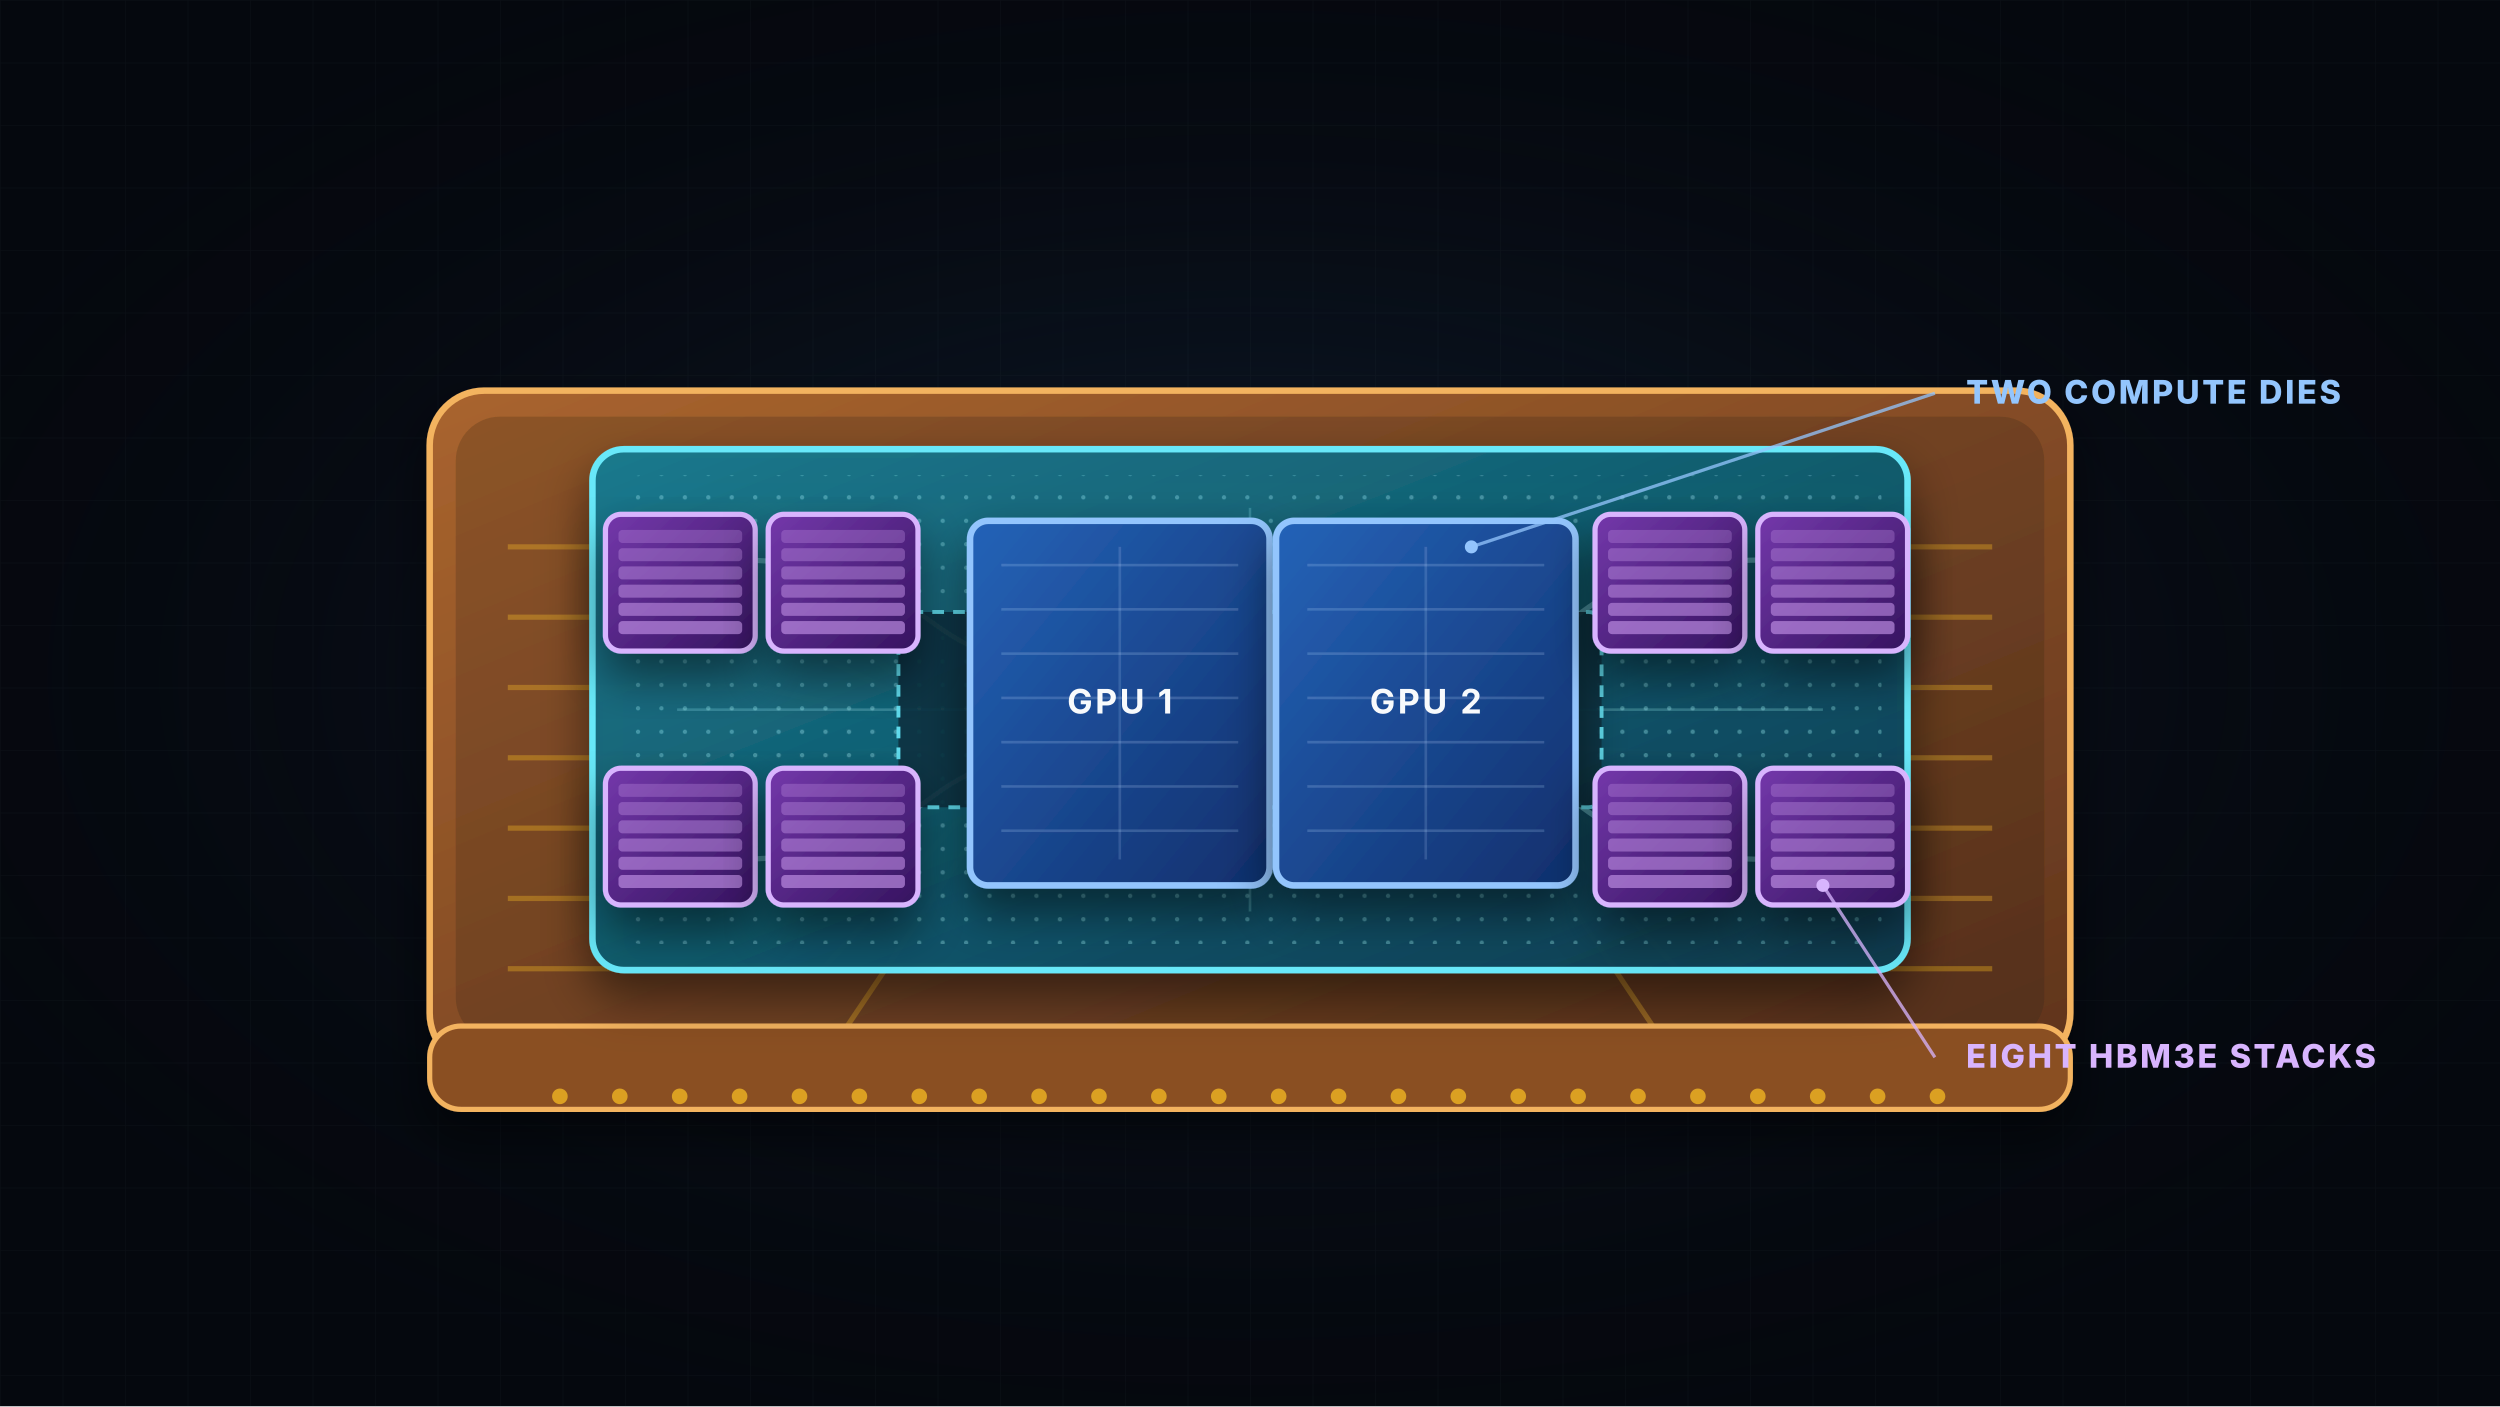
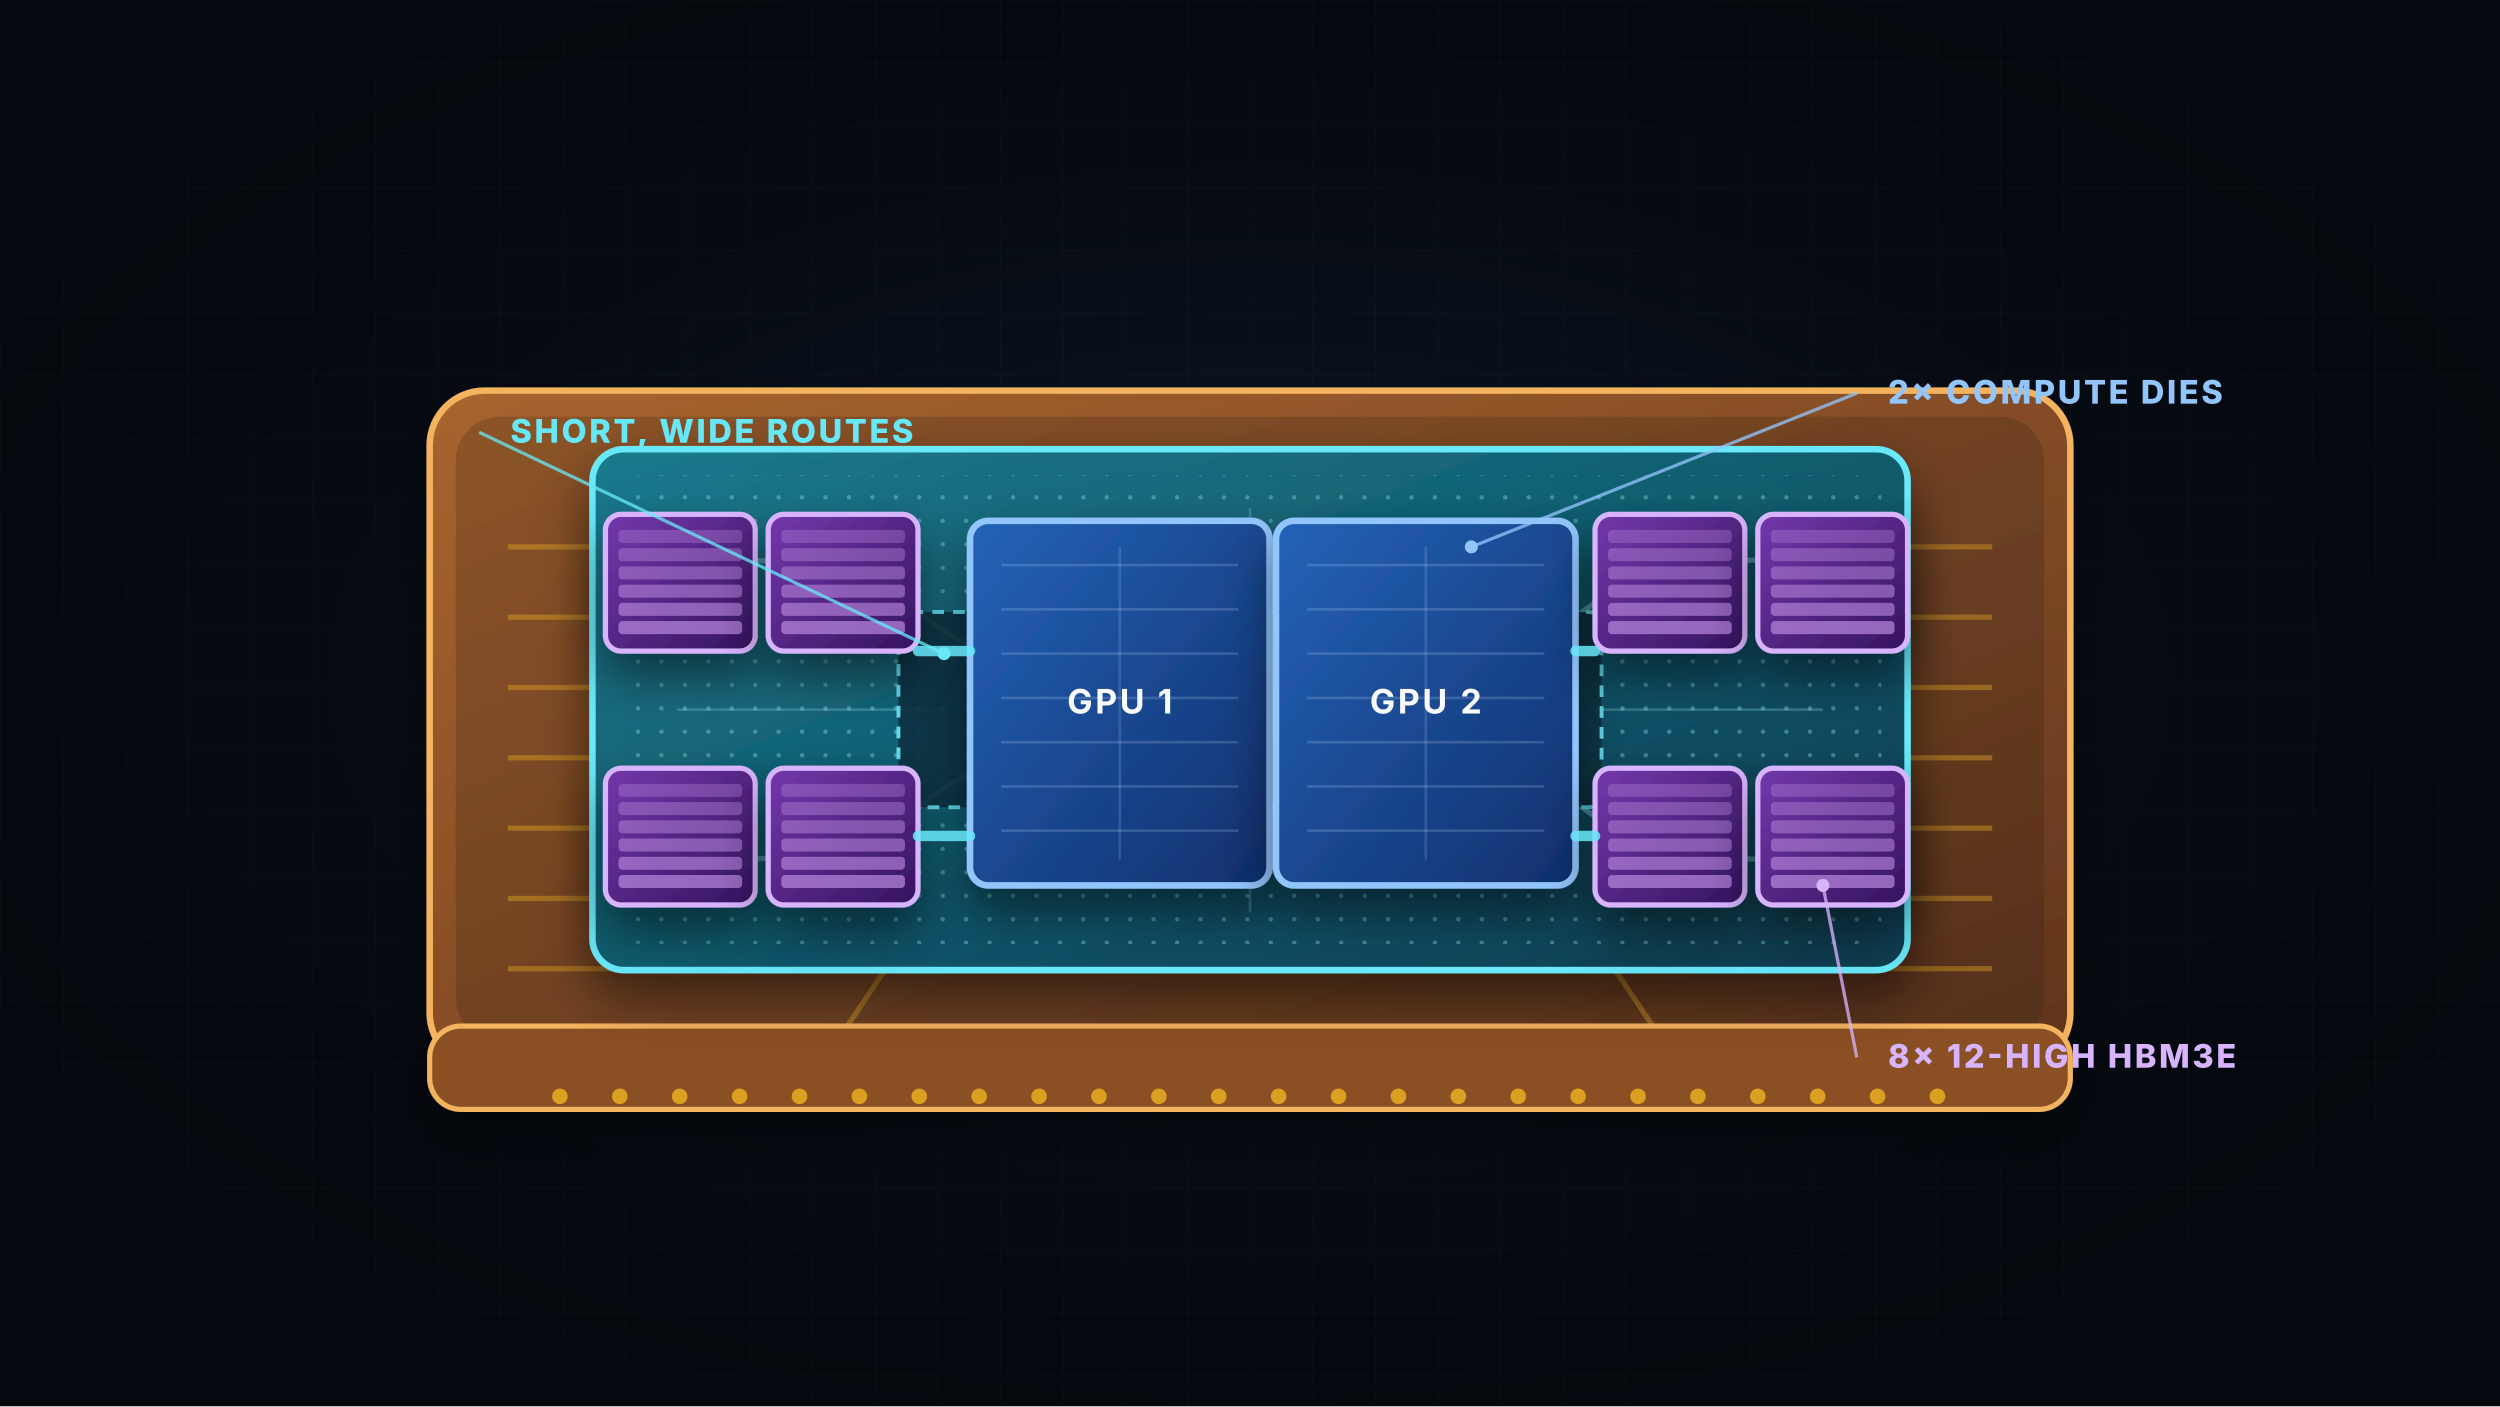
<svg xmlns="http://www.w3.org/2000/svg" width="1920" height="1080" viewBox="0 0 1920 1080" role="img" aria-labelledby="title desc" font-family="Inter, -apple-system, BlinkMacSystemFont, 'Segoe UI', sans-serif">
  <defs>
    <radialGradient id="spot" cx="50%" cy="48%" r="58%">
      <stop offset="0%" stop-color="#17304d" stop-opacity="0.58" />
      <stop offset="68%" stop-color="#0b1422" stop-opacity="0.18" />
      <stop offset="100%" stop-color="#05080e" stop-opacity="0" />
    </radialGradient>
    <linearGradient id="substrateTop" x1="0" y1="0" x2="1" y2="1">
      <stop offset="0%" stop-color="#a9642e" />
      <stop offset="100%" stop-color="#5f341d" />
    </linearGradient>
    <linearGradient id="interposerTop" x1="0" y1="0" x2="1" y2="1">
      <stop offset="0%" stop-color="#167b91" stop-opacity="0.96" />
      <stop offset="100%" stop-color="#083d50" stop-opacity="0.96" />
    </linearGradient>
    <linearGradient id="computeTop" x1="0" y1="0" x2="1" y2="1">
      <stop offset="0%" stop-color="#2563b8" />
      <stop offset="100%" stop-color="#102f6c" />
    </linearGradient>
    <linearGradient id="hbmTop" x1="0" y1="0" x2="1" y2="1">
      <stop offset="0%" stop-color="#7438ab" />
      <stop offset="100%" stop-color="#35145f" />
    </linearGradient>
    <pattern id="grid" width="48" height="48" patternUnits="userSpaceOnUse">
      <path d="M 48 0 L 0 0 0 48" fill="none" stroke="#94a3b8" stroke-width="1" opacity="0.045" />
    </pattern>
    <pattern id="microbumps" width="18" height="18" patternUnits="userSpaceOnUse">
      <circle cx="4" cy="4" r="1.7" fill="#a5f3fc" opacity="0.42" />
    </pattern>
    <filter id="shadow" x="-30%" y="-30%" width="160%" height="180%">
      <feDropShadow dx="0" dy="18" stdDeviation="18" flood-color="#000" flood-opacity="0.5" />
    </filter>
    <filter id="softGlow" x="-40%" y="-40%" width="180%" height="180%">
      <feGaussianBlur stdDeviation="8" result="blur" />
      <feMerge>
        <feMergeNode in="blur" />
        <feMergeNode in="SourceGraphic" />
      </feMerge>
    </filter>
+     <marker id="heatArrow" markerWidth="12" markerHeight="12" refX="10" refY="6" orient="auto">
+       <path d="M0 0L12 6L0 12Z" fill="#fbbf24" />
+     </marker>
  </defs>
  <rect width="1920" height="1080" fill="#05080e" />
  <rect width="1920" height="1080" fill="url(#spot)" />
  <rect width="1920" height="1080" fill="url(#grid)" />
  <g filter="url(#shadow)">
    <rect x="330" y="300" width="1260" height="520" rx="42" fill="url(#substrateTop)" stroke="#f3b35f" stroke-width="5" />
    <rect x="350" y="320" width="1220" height="480" rx="34" fill="#211813" opacity="0.2" />
    <path d="M 390 420 H 560 L 690 520" fill="none" stroke="#fbbf24" stroke-width="4" opacity="0.34" />
    <path d="M 1530 420 H 1360 L 1230 520" fill="none" stroke="#fbbf24" stroke-width="4" opacity="0.34" />
    <path d="M 390 474 H 572 L 698 538" fill="none" stroke="#fbbf24" stroke-width="4" opacity="0.34" />
    <path d="M 1530 474 H 1348 L 1222 538" fill="none" stroke="#fbbf24" stroke-width="4" opacity="0.34" />
    <path d="M 390 528 H 584 L 706 556" fill="none" stroke="#fbbf24" stroke-width="4" opacity="0.34" />
    <path d="M 1530 528 H 1336 L 1214 556" fill="none" stroke="#fbbf24" stroke-width="4" opacity="0.34" />
    <path d="M 390 582 H 596 L 714 574" fill="none" stroke="#fbbf24" stroke-width="4" opacity="0.34" />
    <path d="M 1530 582 H 1324 L 1206 574" fill="none" stroke="#fbbf24" stroke-width="4" opacity="0.34" />
    <path d="M 390 636 H 608 L 722 592" fill="none" stroke="#fbbf24" stroke-width="4" opacity="0.34" />
    <path d="M 1530 636 H 1312 L 1198 592" fill="none" stroke="#fbbf24" stroke-width="4" opacity="0.34" />
    <path d="M 390 690 H 620 L 730 610" fill="none" stroke="#fbbf24" stroke-width="4" opacity="0.34" />
    <path d="M 1530 690 H 1300 L 1190 610" fill="none" stroke="#fbbf24" stroke-width="4" opacity="0.34" />
    <path d="M 390 744 H 632 L 738 628" fill="none" stroke="#fbbf24" stroke-width="4" opacity="0.34" />
    <path d="M 1530 744 H 1288 L 1182 628" fill="none" stroke="#fbbf24" stroke-width="4" opacity="0.34" />
    <path d="M 390 798 H 644 L 746 646" fill="none" stroke="#fbbf24" stroke-width="4" opacity="0.34" />
    <path d="M 1530 798 H 1276 L 1174 646" fill="none" stroke="#fbbf24" stroke-width="4" opacity="0.34" />
    <rect x="330" y="788" width="1260" height="64" rx="24" fill="#8a4f24" stroke="#f3b35f" stroke-width="4" />
    <circle cx="430" cy="842" r="6" fill="#fbbf24" opacity="0.72" />
    <circle cx="476" cy="842" r="6" fill="#fbbf24" opacity="0.72" />
    <circle cx="522" cy="842" r="6" fill="#fbbf24" opacity="0.72" />
    <circle cx="568" cy="842" r="6" fill="#fbbf24" opacity="0.72" />
    <circle cx="614" cy="842" r="6" fill="#fbbf24" opacity="0.72" />
    <circle cx="660" cy="842" r="6" fill="#fbbf24" opacity="0.72" />
    <circle cx="706" cy="842" r="6" fill="#fbbf24" opacity="0.72" />
    <circle cx="752" cy="842" r="6" fill="#fbbf24" opacity="0.72" />
    <circle cx="798" cy="842" r="6" fill="#fbbf24" opacity="0.72" />
    <circle cx="844" cy="842" r="6" fill="#fbbf24" opacity="0.72" />
    <circle cx="890" cy="842" r="6" fill="#fbbf24" opacity="0.72" />
    <circle cx="936" cy="842" r="6" fill="#fbbf24" opacity="0.72" />
    <circle cx="982" cy="842" r="6" fill="#fbbf24" opacity="0.72" />
    <circle cx="1028" cy="842" r="6" fill="#fbbf24" opacity="0.72" />
    <circle cx="1074" cy="842" r="6" fill="#fbbf24" opacity="0.72" />
    <circle cx="1120" cy="842" r="6" fill="#fbbf24" opacity="0.72" />
    <circle cx="1166" cy="842" r="6" fill="#fbbf24" opacity="0.72" />
    <circle cx="1212" cy="842" r="6" fill="#fbbf24" opacity="0.72" />
    <circle cx="1258" cy="842" r="6" fill="#fbbf24" opacity="0.72" />
    <circle cx="1304" cy="842" r="6" fill="#fbbf24" opacity="0.72" />
    <circle cx="1350" cy="842" r="6" fill="#fbbf24" opacity="0.72" />
    <circle cx="1396" cy="842" r="6" fill="#fbbf24" opacity="0.72" />
    <circle cx="1442" cy="842" r="6" fill="#fbbf24" opacity="0.72" />
    <circle cx="1488" cy="842" r="6" fill="#fbbf24" opacity="0.72" />
  </g>
  <g filter="url(#shadow)">
    <rect x="455" y="345" width="1010" height="400" rx="24" fill="url(#interposerTop)" stroke="#67e8f9" stroke-width="5" />
    <rect x="475" y="365" width="970" height="360" rx="18" fill="url(#microbumps)" opacity="0.78" />
    <path d="M 520 545 H 1400 M 960 390 V 700" stroke="#a5f3fc" stroke-width="2" opacity="0.24" />
    <path d="M 560 430 C 730 430 690 510 820 510 M 1360 430 C 1190 430 1230 510 1100 510" fill="none" stroke="#a5f3fc" stroke-width="4" opacity="0.42" />
    <path d="M 560 660 C 730 660 690 580 820 580 M 1360 660 C 1190 660 1230 580 1100 580" fill="none" stroke="#a5f3fc" stroke-width="4" opacity="0.42" />
    <rect x="690" y="470" width="150" height="150" rx="10" fill="#0b3140" stroke="#67e8f9" stroke-width="3" stroke-dasharray="9 7" opacity="0.9" />
    <rect x="885" y="470" width="150" height="150" rx="10" fill="#0b3140" stroke="#67e8f9" stroke-width="3" stroke-dasharray="9 7" opacity="0.9" />
    <rect x="1080" y="470" width="150" height="150" rx="10" fill="#0b3140" stroke="#67e8f9" stroke-width="3" stroke-dasharray="9 7" opacity="0.9" />
  </g>
  <g filter="url(#shadow)">
    <rect x="745" y="400" width="230" height="280" rx="14" fill="url(#computeTop)" stroke="#93c5fd" stroke-width="5" />
    <path d="M 769 434 H 951" stroke="#bfdbfe" stroke-width="2" opacity="0.2" />
    <path d="M 769 468 H 951" stroke="#bfdbfe" stroke-width="2" opacity="0.2" />
    <path d="M 769 502 H 951" stroke="#bfdbfe" stroke-width="2" opacity="0.2" />
    <path d="M 769 536 H 951" stroke="#bfdbfe" stroke-width="2" opacity="0.2" />
    <path d="M 769 570 H 951" stroke="#bfdbfe" stroke-width="2" opacity="0.2" />
    <path d="M 769 604 H 951" stroke="#bfdbfe" stroke-width="2" opacity="0.2" />
    <path d="M 769 638 H 951" stroke="#bfdbfe" stroke-width="2" opacity="0.2" />
    <path d="M 860 420 V 660" stroke="#bfdbfe" stroke-width="2" opacity="0.17" />
    <text x="860" y="548" text-anchor="middle" fill="#f8fafc" font-size="26" font-weight="750" letter-spacing="2">GPU 1</text>
  </g>
  <g filter="url(#shadow)">
    <rect x="980" y="400" width="230" height="280" rx="14" fill="url(#computeTop)" stroke="#93c5fd" stroke-width="5" />
    <path d="M 1004 434 H 1186" stroke="#bfdbfe" stroke-width="2" opacity="0.2" />
    <path d="M 1004 468 H 1186" stroke="#bfdbfe" stroke-width="2" opacity="0.2" />
    <path d="M 1004 502 H 1186" stroke="#bfdbfe" stroke-width="2" opacity="0.2" />
    <path d="M 1004 536 H 1186" stroke="#bfdbfe" stroke-width="2" opacity="0.2" />
    <path d="M 1004 570 H 1186" stroke="#bfdbfe" stroke-width="2" opacity="0.2" />
    <path d="M 1004 604 H 1186" stroke="#bfdbfe" stroke-width="2" opacity="0.2" />
    <path d="M 1004 638 H 1186" stroke="#bfdbfe" stroke-width="2" opacity="0.2" />
    <path d="M 1095 420 V 660" stroke="#bfdbfe" stroke-width="2" opacity="0.17" />
    <text x="1095" y="548" text-anchor="middle" fill="#f8fafc" font-size="26" font-weight="750" letter-spacing="2">GPU 2</text>
  </g>
  <g filter="url(#shadow)">
    <rect x="465" y="395" width="115" height="105" rx="12" fill="url(#hbmTop)" stroke="#d8b4fe" stroke-width="4" />
    <rect x="475" y="407" width="95" height="10" rx="3" fill="#bb8be0" opacity="0.34" />
    <rect x="475" y="421" width="95" height="10" rx="3" fill="#bb8be0" opacity="0.41" />
    <rect x="475" y="435" width="95" height="10" rx="3" fill="#bb8be0" opacity="0.48" />
    <rect x="475" y="449" width="95" height="10" rx="3" fill="#bb8be0" opacity="0.55" />
    <rect x="475" y="463" width="95" height="10" rx="3" fill="#bb8be0" opacity="0.62" />
    <rect x="475" y="477" width="95" height="10" rx="3" fill="#bb8be0" opacity="0.69" />
  </g>
  <g filter="url(#shadow)">
    <rect x="590" y="395" width="115" height="105" rx="12" fill="url(#hbmTop)" stroke="#d8b4fe" stroke-width="4" />
    <rect x="600" y="407" width="95" height="10" rx="3" fill="#bb8be0" opacity="0.34" />
    <rect x="600" y="421" width="95" height="10" rx="3" fill="#bb8be0" opacity="0.41" />
    <rect x="600" y="435" width="95" height="10" rx="3" fill="#bb8be0" opacity="0.48" />
    <rect x="600" y="449" width="95" height="10" rx="3" fill="#bb8be0" opacity="0.55" />
    <rect x="600" y="463" width="95" height="10" rx="3" fill="#bb8be0" opacity="0.62" />
    <rect x="600" y="477" width="95" height="10" rx="3" fill="#bb8be0" opacity="0.69" />
  </g>
  <g filter="url(#shadow)">
    <rect x="465" y="590" width="115" height="105" rx="12" fill="url(#hbmTop)" stroke="#d8b4fe" stroke-width="4" />
    <rect x="475" y="602" width="95" height="10" rx="3" fill="#bb8be0" opacity="0.34" />
    <rect x="475" y="616" width="95" height="10" rx="3" fill="#bb8be0" opacity="0.41" />
    <rect x="475" y="630" width="95" height="10" rx="3" fill="#bb8be0" opacity="0.48" />
    <rect x="475" y="644" width="95" height="10" rx="3" fill="#bb8be0" opacity="0.55" />
    <rect x="475" y="658" width="95" height="10" rx="3" fill="#bb8be0" opacity="0.62" />
    <rect x="475" y="672" width="95" height="10" rx="3" fill="#bb8be0" opacity="0.69" />
  </g>
  <g filter="url(#shadow)">
    <rect x="590" y="590" width="115" height="105" rx="12" fill="url(#hbmTop)" stroke="#d8b4fe" stroke-width="4" />
    <rect x="600" y="602" width="95" height="10" rx="3" fill="#bb8be0" opacity="0.34" />
    <rect x="600" y="616" width="95" height="10" rx="3" fill="#bb8be0" opacity="0.41" />
    <rect x="600" y="630" width="95" height="10" rx="3" fill="#bb8be0" opacity="0.48" />
    <rect x="600" y="644" width="95" height="10" rx="3" fill="#bb8be0" opacity="0.55" />
    <rect x="600" y="658" width="95" height="10" rx="3" fill="#bb8be0" opacity="0.62" />
    <rect x="600" y="672" width="95" height="10" rx="3" fill="#bb8be0" opacity="0.69" />
  </g>
  <g filter="url(#shadow)">
    <rect x="1225" y="395" width="115" height="105" rx="12" fill="url(#hbmTop)" stroke="#d8b4fe" stroke-width="4" />
    <rect x="1235" y="407" width="95" height="10" rx="3" fill="#bb8be0" opacity="0.34" />
    <rect x="1235" y="421" width="95" height="10" rx="3" fill="#bb8be0" opacity="0.41" />
    <rect x="1235" y="435" width="95" height="10" rx="3" fill="#bb8be0" opacity="0.48" />
    <rect x="1235" y="449" width="95" height="10" rx="3" fill="#bb8be0" opacity="0.55" />
    <rect x="1235" y="463" width="95" height="10" rx="3" fill="#bb8be0" opacity="0.62" />
    <rect x="1235" y="477" width="95" height="10" rx="3" fill="#bb8be0" opacity="0.69" />
  </g>
  <g filter="url(#shadow)">
    <rect x="1350" y="395" width="115" height="105" rx="12" fill="url(#hbmTop)" stroke="#d8b4fe" stroke-width="4" />
    <rect x="1360" y="407" width="95" height="10" rx="3" fill="#bb8be0" opacity="0.34" />
    <rect x="1360" y="421" width="95" height="10" rx="3" fill="#bb8be0" opacity="0.41" />
    <rect x="1360" y="435" width="95" height="10" rx="3" fill="#bb8be0" opacity="0.48" />
    <rect x="1360" y="449" width="95" height="10" rx="3" fill="#bb8be0" opacity="0.55" />
    <rect x="1360" y="463" width="95" height="10" rx="3" fill="#bb8be0" opacity="0.62" />
    <rect x="1360" y="477" width="95" height="10" rx="3" fill="#bb8be0" opacity="0.69" />
  </g>
  <g filter="url(#shadow)">
    <rect x="1225" y="590" width="115" height="105" rx="12" fill="url(#hbmTop)" stroke="#d8b4fe" stroke-width="4" />
    <rect x="1235" y="602" width="95" height="10" rx="3" fill="#bb8be0" opacity="0.34" />
    <rect x="1235" y="616" width="95" height="10" rx="3" fill="#bb8be0" opacity="0.41" />
    <rect x="1235" y="630" width="95" height="10" rx="3" fill="#bb8be0" opacity="0.48" />
    <rect x="1235" y="644" width="95" height="10" rx="3" fill="#bb8be0" opacity="0.55" />
    <rect x="1235" y="658" width="95" height="10" rx="3" fill="#bb8be0" opacity="0.62" />
    <rect x="1235" y="672" width="95" height="10" rx="3" fill="#bb8be0" opacity="0.69" />
  </g>
  <g filter="url(#shadow)">
    <rect x="1350" y="590" width="115" height="105" rx="12" fill="url(#hbmTop)" stroke="#d8b4fe" stroke-width="4" />
    <rect x="1360" y="602" width="95" height="10" rx="3" fill="#bb8be0" opacity="0.34" />
    <rect x="1360" y="616" width="95" height="10" rx="3" fill="#bb8be0" opacity="0.41" />
    <rect x="1360" y="630" width="95" height="10" rx="3" fill="#bb8be0" opacity="0.48" />
    <rect x="1360" y="644" width="95" height="10" rx="3" fill="#bb8be0" opacity="0.55" />
    <rect x="1360" y="658" width="95" height="10" rx="3" fill="#bb8be0" opacity="0.62" />
    <rect x="1360" y="672" width="95" height="10" rx="3" fill="#bb8be0" opacity="0.69" />
  </g>
+   <path d="M705 500H745M705 642H745M1210 500H1225M1210 642H1225" stroke="#67e8f9" stroke-width="8" stroke-linecap="round" opacity="0.85" />
  <path d="M 973 540 H 982" stroke="#93c5fd" stroke-width="12" filter="url(#softGlow)" />
-   <path d="M 1486 302 L 1130 420" fill="none" stroke="#93c5fd" stroke-width="2.5" opacity="0.76" />
+   <path d="M 1426 302 L 1130 420" fill="none" stroke="#93c5fd" stroke-width="2.5" opacity="0.76" />
  <circle cx="1130" cy="420" r="5" fill="#93c5fd" />
-   <text x="1510" y="310" fill="#93c5fd" font-size="25" font-weight="760" letter-spacing="2">TWO COMPUTE DIES</text>
-   <path d="M 1486 812 L 1400 680" fill="none" stroke="#d8b4fe" stroke-width="2.5" opacity="0.76" />
+   <text x="1450" y="310" fill="#93c5fd" font-size="25" font-weight="760" letter-spacing="2">2× COMPUTE DIES</text>
+   <path d="M 1426 812 L 1400 680" fill="none" stroke="#d8b4fe" stroke-width="2.5" opacity="0.76" />
  <circle cx="1400" cy="680" r="5" fill="#d8b4fe" />
-   <text x="1510" y="820" fill="#d8b4fe" font-size="25" font-weight="760" letter-spacing="2">EIGHT HBM3E STACKS</text>
+   <text x="1450" y="820" fill="#d8b4fe" font-size="25" font-weight="760" letter-spacing="2">8× 12-HIGH HBM3E</text>
+   <path d="M 368 332 L 725 502" fill="none" stroke="#67e8f9" stroke-width="2.5" opacity="0.76" />
+   <circle cx="725" cy="502" r="5" fill="#67e8f9" />
+   <text x="392" y="340" fill="#67e8f9" font-size="25" font-weight="760" letter-spacing="2">SHORT, WIDE ROUTES</text>
</svg>
